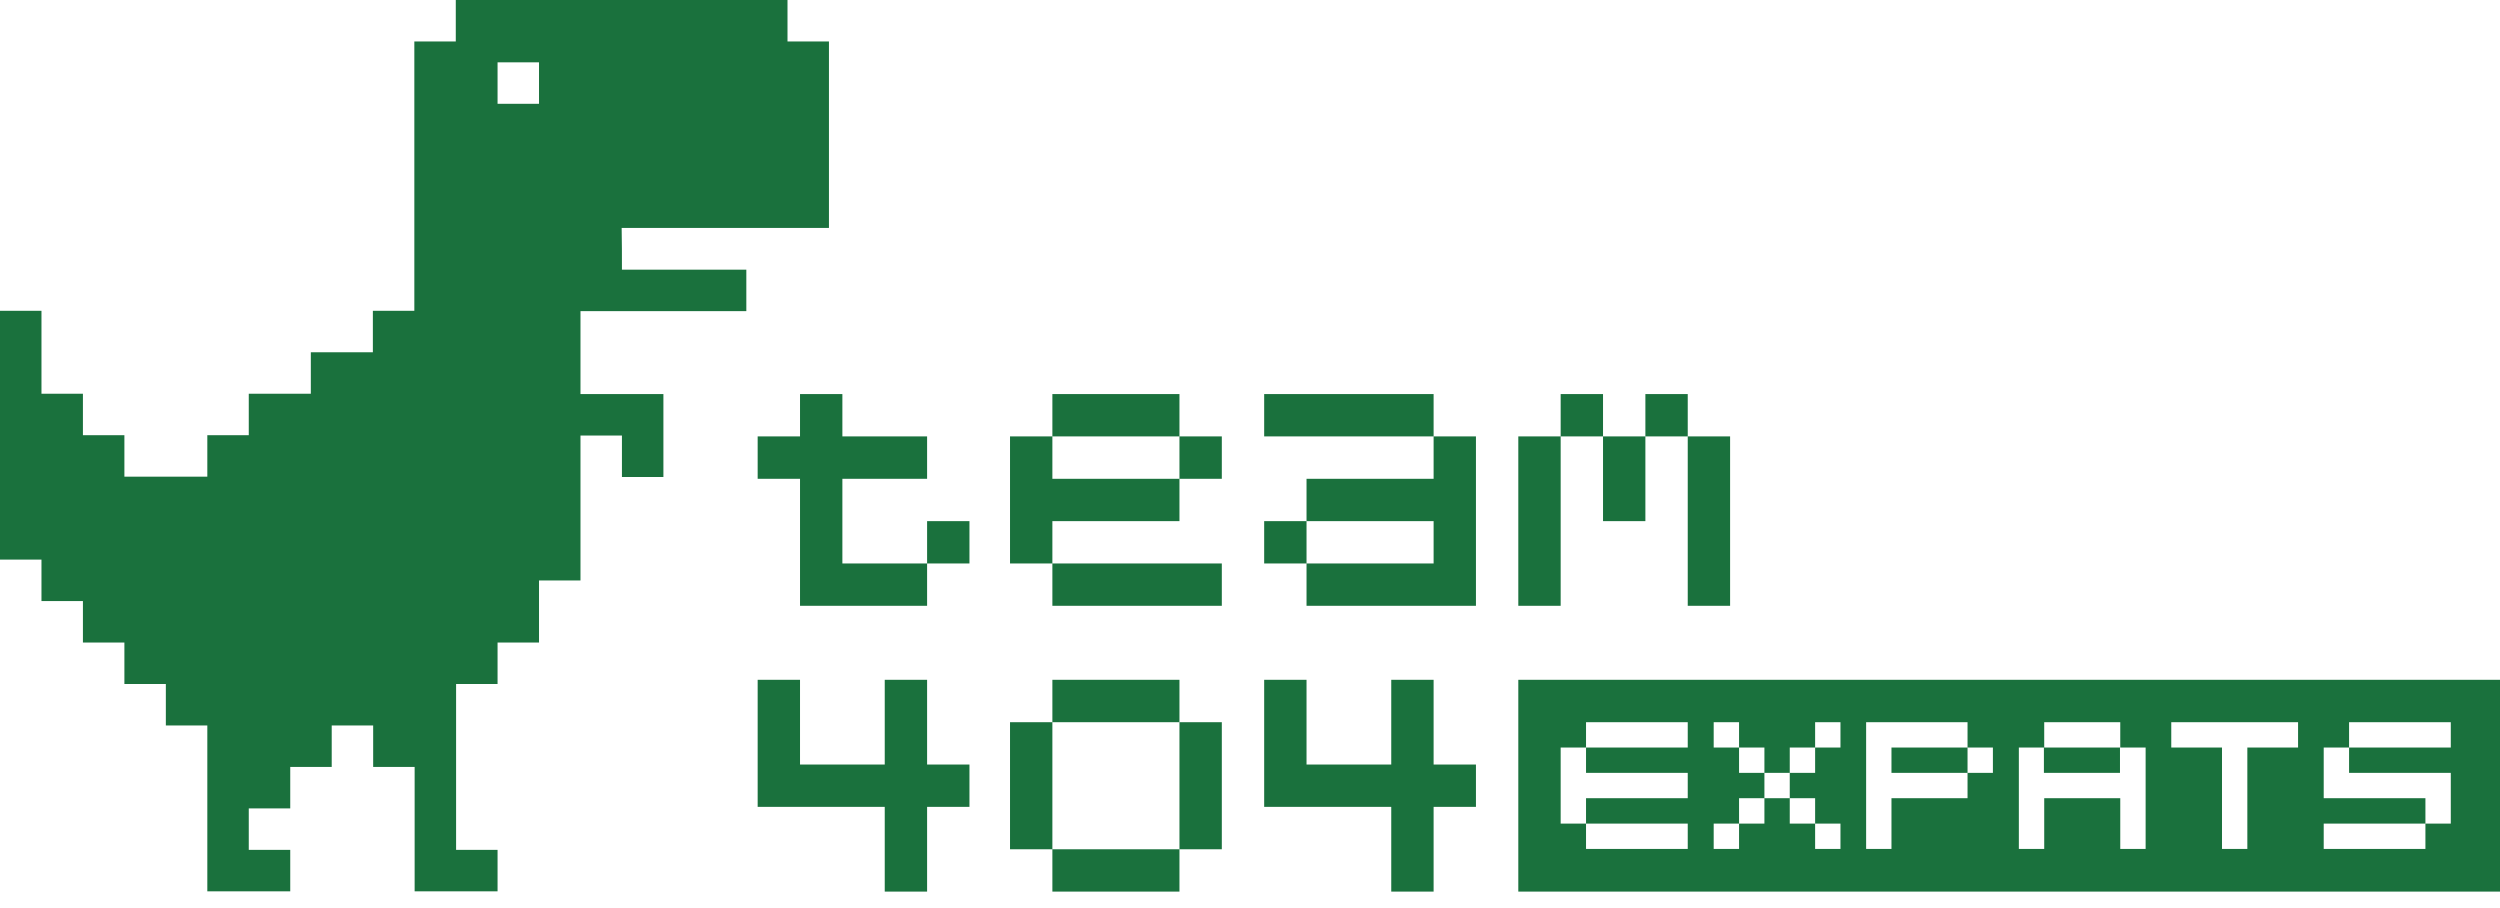
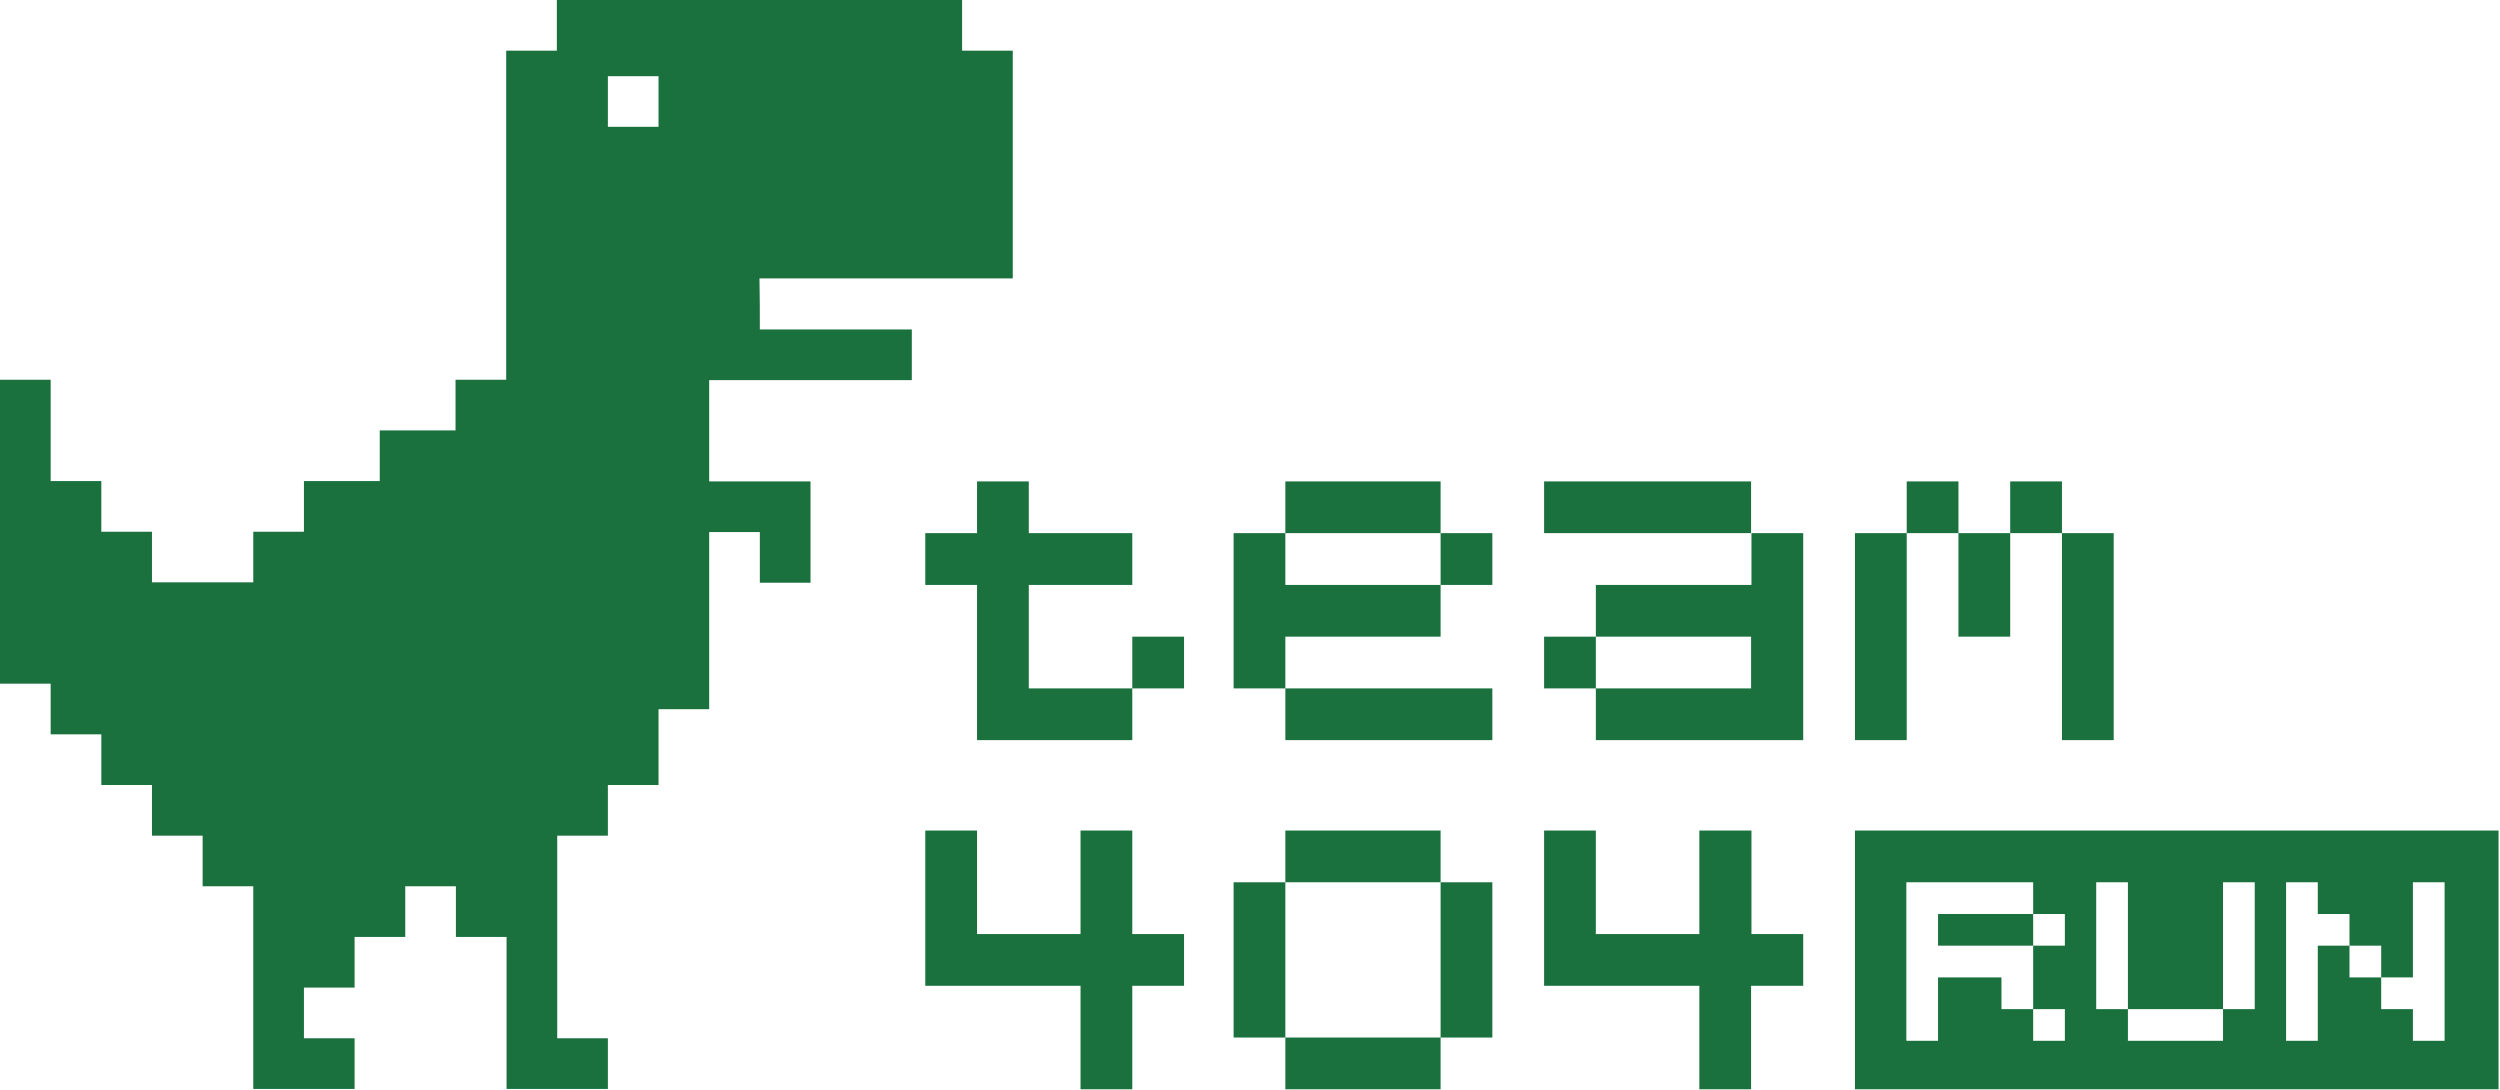
- <svg xmlns="http://www.w3.org/2000/svg" width="124" height="45" viewBox="0 0 124 45" fill="none">
-   <path d="M58.501 35.82H60.602V42.122H58.501V35.82ZM54.299 30.049H56.4H58.501H60.602V27.948H58.501H56.4H54.299H52.198V30.049H54.299ZM56.4 21.646H58.501V19.545H56.4H54.299H52.198V21.646H54.299H56.4ZM54.299 23.747H52.198V21.646H50.097V23.747V25.848V27.948H52.198V25.848H54.299H56.4H58.501V23.747H56.4H54.299ZM41.782 27.948V25.848V23.747H43.883H45.984V21.646H43.883H41.782V19.545H39.681V21.646H37.58V23.747H39.681V25.848V27.948V30.049H41.782H43.883H45.984V27.948H43.883H41.782V27.948ZM30.848 13.375C32.905 13.375 34.962 13.375 37.018 13.375C37.018 14.056 37.018 14.751 37.018 15.432C34.281 15.432 31.529 15.432 28.792 15.432C28.792 16.808 28.792 18.169 28.792 19.545C30.168 19.545 31.529 19.545 32.905 19.545C32.905 20.921 32.905 22.282 32.905 23.658C32.224 23.658 31.529 23.658 30.848 23.658C30.848 22.977 30.848 22.282 30.848 21.601C30.168 21.601 29.472 21.601 28.792 21.601C28.792 23.998 28.792 26.395 28.792 28.792C28.111 28.792 27.416 28.792 26.735 28.792C26.735 29.813 26.735 30.848 26.735 31.869C26.055 31.869 25.359 31.869 24.679 31.869C24.679 32.55 24.679 33.245 24.679 33.926C23.998 33.926 23.303 33.926 22.622 33.926C22.622 36.663 22.622 39.415 22.622 42.152C23.303 42.152 23.998 42.152 24.679 42.152C24.679 42.833 24.679 43.528 24.679 44.209C23.303 44.209 21.942 44.209 20.566 44.209C20.566 42.152 20.566 40.096 20.566 38.039C19.885 38.039 19.19 38.039 18.509 38.039C18.509 37.358 18.509 36.663 18.509 35.982C17.828 35.982 17.133 35.982 16.453 35.982C16.453 36.663 16.453 37.358 16.453 38.039C15.772 38.039 15.076 38.039 14.396 38.039C14.396 38.719 14.396 39.415 14.396 40.096C13.715 40.096 13.02 40.096 12.339 40.096C12.339 40.776 12.339 41.471 12.339 42.152C13.02 42.152 13.715 42.152 14.396 42.152C14.396 42.833 14.396 43.528 14.396 44.209C13.02 44.209 11.659 44.209 10.283 44.209C10.283 41.471 10.283 38.719 10.283 35.982C9.602 35.982 8.907 35.982 8.226 35.982C8.226 35.302 8.226 34.606 8.226 33.926C7.546 33.926 6.85 33.926 6.17 33.926C6.17 33.245 6.17 32.55 6.17 31.869C5.489 31.869 4.794 31.869 4.113 31.869C4.113 31.189 4.113 30.493 4.113 29.813C3.433 29.813 2.737 29.813 2.057 29.813C2.057 29.132 2.057 28.437 2.057 27.756C1.376 27.756 0.681 27.756 0 27.756C0 23.643 0 19.53 0 15.417C0.681 15.417 1.376 15.417 2.057 15.417C2.057 16.793 2.057 18.154 2.057 19.53C2.737 19.53 3.433 19.53 4.113 19.53C4.113 20.21 4.113 20.906 4.113 21.586C4.794 21.586 5.489 21.586 6.17 21.586C6.17 22.267 6.17 22.962 6.17 23.643C7.546 23.643 8.907 23.643 10.283 23.643C10.283 22.962 10.283 22.267 10.283 21.586C10.963 21.586 11.659 21.586 12.339 21.586C12.339 20.906 12.339 20.21 12.339 19.53C13.36 19.53 14.396 19.53 15.417 19.53C15.417 18.849 15.417 18.154 15.417 17.473C16.438 17.473 17.473 17.473 18.494 17.473C18.494 16.793 18.494 16.097 18.494 15.417C19.175 15.417 19.87 15.417 20.551 15.417C20.551 10.963 20.551 6.51 20.551 2.057C21.231 2.057 21.927 2.057 22.607 2.057C22.607 1.376 22.607 0.681 22.607 0C28.096 0 33.571 0 39.06 0C39.06 0.681 39.06 1.376 39.06 2.057C39.74 2.057 40.436 2.057 41.116 2.057C41.116 5.134 41.116 8.226 41.116 11.304C37.684 11.304 34.266 11.304 30.834 11.304C30.848 12.014 30.848 12.694 30.848 13.375ZM26.735 3.092C26.055 3.092 25.359 3.092 24.679 3.092C24.679 3.773 24.679 4.468 24.679 5.149C25.359 5.149 26.055 5.149 26.735 5.149C26.735 4.468 26.735 3.788 26.735 3.092ZM45.984 35.82V33.719H43.883V35.82V37.92H41.782H39.681V35.82V33.719H37.58V35.82V37.92V40.022H39.681H41.782H43.883V42.122V44.223H45.984V42.122V40.022H48.085V37.92H45.984V35.82ZM45.984 27.948H48.085V25.848H45.984V27.948ZM50.097 35.82V42.122H52.198V35.82H50.097ZM52.198 44.223H58.501V42.122H52.198V44.223V44.223ZM58.501 33.719H52.198V35.82H58.501V33.719ZM96.333 37.077H95.075H93.817V38.335H95.075H96.333H97.59V37.077H96.333ZM77.409 21.646H75.308V30.049H77.409V21.646ZM81.611 25.848V21.646H79.51V25.848H81.611ZM102.635 38.335H103.893H105.151V37.077H103.893H102.635H101.378V38.335H102.635ZM85.813 30.049V21.646H83.712V30.049H85.813ZM124 33.719V44.223H75.308V33.719H124ZM83.712 35.82H78.667V37.077H77.409V38.335V39.592V40.85H78.667V42.108H83.712V40.85H78.667V39.592H83.712V38.335H78.667V37.077H83.712V35.82ZM91.287 35.82H90.03V37.077H88.772V38.335H87.515V37.077H86.257V35.82H84.999V37.077H86.257V38.335H87.515V39.592H86.257V40.85H84.999V42.108H86.257V40.85H87.515V39.592H88.772V40.85H90.03V42.108H91.287V40.85H90.03V39.592H88.772V38.335H90.03V37.077H91.287V35.82ZM98.848 37.077H97.59V35.82H96.333H95.075H93.817H92.56V37.077V38.335V39.592V40.85V42.108H93.817V40.85V39.592H95.075H96.333H97.59V38.335H98.848V37.077ZM106.423 37.077H105.165V35.82H103.908H102.65H101.393V37.077H100.135V38.335V39.592V40.85V42.108H101.393V40.85V39.592H102.65H103.908H105.165V40.85V42.108H106.423V40.85V39.592V38.335V37.077ZM113.984 35.82H112.726H111.468H110.211H108.953H107.695V37.077H108.953H110.211V38.335V39.592V40.85V42.108H111.468V40.85V39.592V38.335V37.077H112.726H113.984V35.82ZM121.559 35.82H116.514V37.077H115.256V38.335V39.592H120.301V40.85H115.256V42.108H120.301V40.85H121.559V39.592V38.335H116.514V37.077H121.559V35.82ZM83.712 19.545H81.611V21.646H83.712V19.545ZM71.107 23.747H64.804V25.848H71.107V27.948H64.804V30.049H73.207V21.646H71.107V23.747V23.747ZM62.703 25.848V27.948H64.804V25.848H62.703ZM71.107 33.719H69.006V37.92H64.804V33.719H62.703V40.022H69.006V44.223H71.107V40.022H73.207V37.92H71.107V33.719ZM62.703 19.545V21.646H71.107V19.545H62.703ZM58.501 23.747H60.602V21.646H58.501V23.747ZM79.51 19.545H77.409V21.646H79.51V19.545Z" fill="#1A713D" />
+ <svg xmlns="http://www.w3.org/2000/svg" width="686" height="299" viewBox="0 0 686 299" fill="none">
+   <path d="M366.9 146.3H352.7V132.1H366.9H381.1H395.3V146.3H381.1H366.9ZM366.9 160.5H352.7V146.3H338.5V160.5V174.7V188.9H352.7V174.7H366.9H381.1H395.3V160.5H381.1H366.9ZM395.3 160.5H409.5V146.3H395.3V160.5ZM366.9 203.1H381.1H395.3H409.5V188.9H395.3H381.1H366.9H352.7V203.1H366.9ZM310.7 188.9H324.9V174.7H310.7V188.9V188.9ZM282.3 188.9V174.7V160.5H296.5H310.7V146.3H296.5H282.3V132.1H268.1V146.3H253.9V160.5H268.1V174.7V188.9V203.1H282.3H296.5H310.7V188.9H296.5H282.3V188.9ZM395.3 284.7H409.5V242.1H395.3V284.7ZM338.5 242.1V284.7H352.7V242.1H338.5ZM310.7 242.1V227.9H296.5V242.1V256.3H282.3H268.1V242.1V227.9H253.9V242.1V256.3V270.5H268.1H282.3H296.5V284.7V298.9H310.7V284.7V270.5H324.9V256.3H310.7V242.1V242.1ZM395.3 227.9H352.7V242.1H395.3V227.9ZM352.7 298.9H395.3V284.7H352.7V298.9ZM523.2 146.3H509V203.1H523.2V146.3ZM549.2 250.8H540.5H531.8V259.5H540.5H549.2H557.9V250.8H549.2ZM480.5 227.9H466.3V256.3H437.9V227.9H423.7V270.5H466.3V298.9H480.5V270.5H494.8V256.3H480.6V227.9H480.5ZM208.5 90.4C222.4 90.4 236.3 90.4 250.2 90.4C250.2 95 250.2 99.7 250.2 104.3C231.7 104.3 213.1 104.3 194.6 104.3C194.6 113.6 194.6 122.8 194.6 132.1C203.9 132.1 213.1 132.1 222.4 132.1C222.4 141.4 222.4 150.6 222.4 159.9C217.8 159.9 213.1 159.9 208.5 159.9C208.5 155.3 208.5 150.6 208.5 146C203.9 146 199.2 146 194.6 146C194.6 162.2 194.6 178.4 194.6 194.6C190 194.6 185.3 194.6 180.7 194.6C180.7 201.5 180.7 208.5 180.7 215.4C176.1 215.4 171.4 215.4 166.8 215.4C166.8 220 166.8 224.7 166.8 229.3C162.2 229.3 157.5 229.3 152.9 229.3C152.9 247.8 152.9 266.4 152.9 284.9C157.5 284.9 162.2 284.9 166.8 284.9C166.8 289.5 166.8 294.2 166.8 298.8C157.5 298.8 148.3 298.8 139 298.8C139 284.9 139 271 139 257.1C134.4 257.1 129.7 257.1 125.1 257.1C125.1 252.5 125.1 247.8 125.1 243.2C120.5 243.2 115.8 243.2 111.2 243.2C111.2 247.8 111.2 252.5 111.2 257.1C106.6 257.1 101.9 257.1 97.3 257.1C97.3 261.7 97.3 266.4 97.3 271C92.7 271 88 271 83.4 271C83.4 275.6 83.4 280.3 83.4 284.9C88 284.9 92.7 284.9 97.3 284.9C97.3 289.5 97.3 294.2 97.3 298.8C88 298.8 78.8 298.8 69.5 298.8C69.5 280.3 69.5 261.7 69.5 243.2C64.9 243.2 60.2 243.2 55.6 243.2C55.6 238.6 55.6 233.9 55.6 229.3C51 229.3 46.3 229.3 41.7 229.3C41.7 224.7 41.7 220 41.7 215.4C37.1 215.4 32.4 215.4 27.8 215.4C27.8 210.8 27.8 206.1 27.8 201.5C23.2 201.5 18.5 201.5 13.9 201.5C13.9 196.9 13.9 192.2 13.9 187.6C9.3 187.6 4.6 187.6 0 187.6C0 159.8 0 132 0 104.2C4.6 104.2 9.3 104.2 13.9 104.2C13.9 113.5 13.9 122.7 13.9 132C18.5 132 23.2 132 27.8 132C27.8 136.6 27.8 141.3 27.8 145.9C32.4 145.9 37.1 145.9 41.7 145.9C41.7 150.5 41.7 155.2 41.7 159.8C51 159.8 60.2 159.8 69.5 159.8C69.5 155.2 69.5 150.5 69.5 145.9C74.1 145.9 78.8 145.9 83.4 145.9C83.4 141.3 83.4 136.6 83.4 132C90.3 132 97.3 132 104.2 132C104.2 127.4 104.2 122.7 104.2 118.1C111.1 118.1 118.1 118.1 125 118.1C125 113.5 125 108.8 125 104.2C129.6 104.2 134.3 104.2 138.9 104.2C138.9 74.1 138.9 44 138.9 13.9C143.5 13.9 148.2 13.9 152.8 13.9C152.8 9.3 152.8 4.6 152.8 0C189.9 0 226.9 0 264 0C264 4.6 264 9.3 264 13.9C268.6 13.9 273.3 13.9 277.9 13.9C277.9 34.7 277.9 55.6 277.9 76.4C254.7 76.4 231.6 76.4 208.4 76.4C208.5 81.2 208.5 85.8 208.5 90.4ZM180.7 20.9C176.1 20.9 171.4 20.9 166.8 20.9C166.8 25.5 166.8 30.2 166.8 34.8C171.4 34.8 176.1 34.8 180.7 34.8C180.7 30.2 180.7 25.6 180.7 20.9ZM580 203.1V146.3H565.8V203.1H580ZM685.6 227.9V298.9H509V227.9H685.6ZM566.6 250.8H557.9V242.1H549.2H540.5H531.8H523.1V250.8V259.5V268.2V276.9V285.6H531.8V276.9V268.2H540.5H549.2V276.9H557.9V285.6H566.6V276.9H557.9V268.2V259.5H566.6V250.8V250.8ZM618.7 242.1H610V250.8V259.5V268.2V276.9H601.3H592.6H583.9V268.2V259.5V250.8V242.1H575.2V250.8V259.5V268.2V276.9H583.9V285.6H592.6H601.3H610V276.9H618.7V268.2V259.5V250.8V242.1ZM670.8 242.1H662.1V250.8V259.5V268.2H653.4V259.5H644.7V250.8H636V242.1H627.3V250.8V259.5V268.2V276.9V285.6H636V276.9V268.2V259.5H644.7V268.2H653.4V276.9H662.1V285.6H670.8V276.9V268.2V259.5V250.8V242.1ZM551.6 174.7V146.3H537.4V174.7H551.6ZM423.7 174.7V188.9H437.9V174.7H423.7ZM480.5 160.5H437.9V174.7H480.5V188.9H437.9V203.1H494.8V146.3H480.6V160.5H480.5ZM423.7 132.1V146.3H480.5V132.1H423.7ZM565.8 132.1H551.6V146.3H565.8V132.1ZM537.4 132.1H523.2V146.3H537.4V132.1Z" fill="#1A713D" />
</svg>
